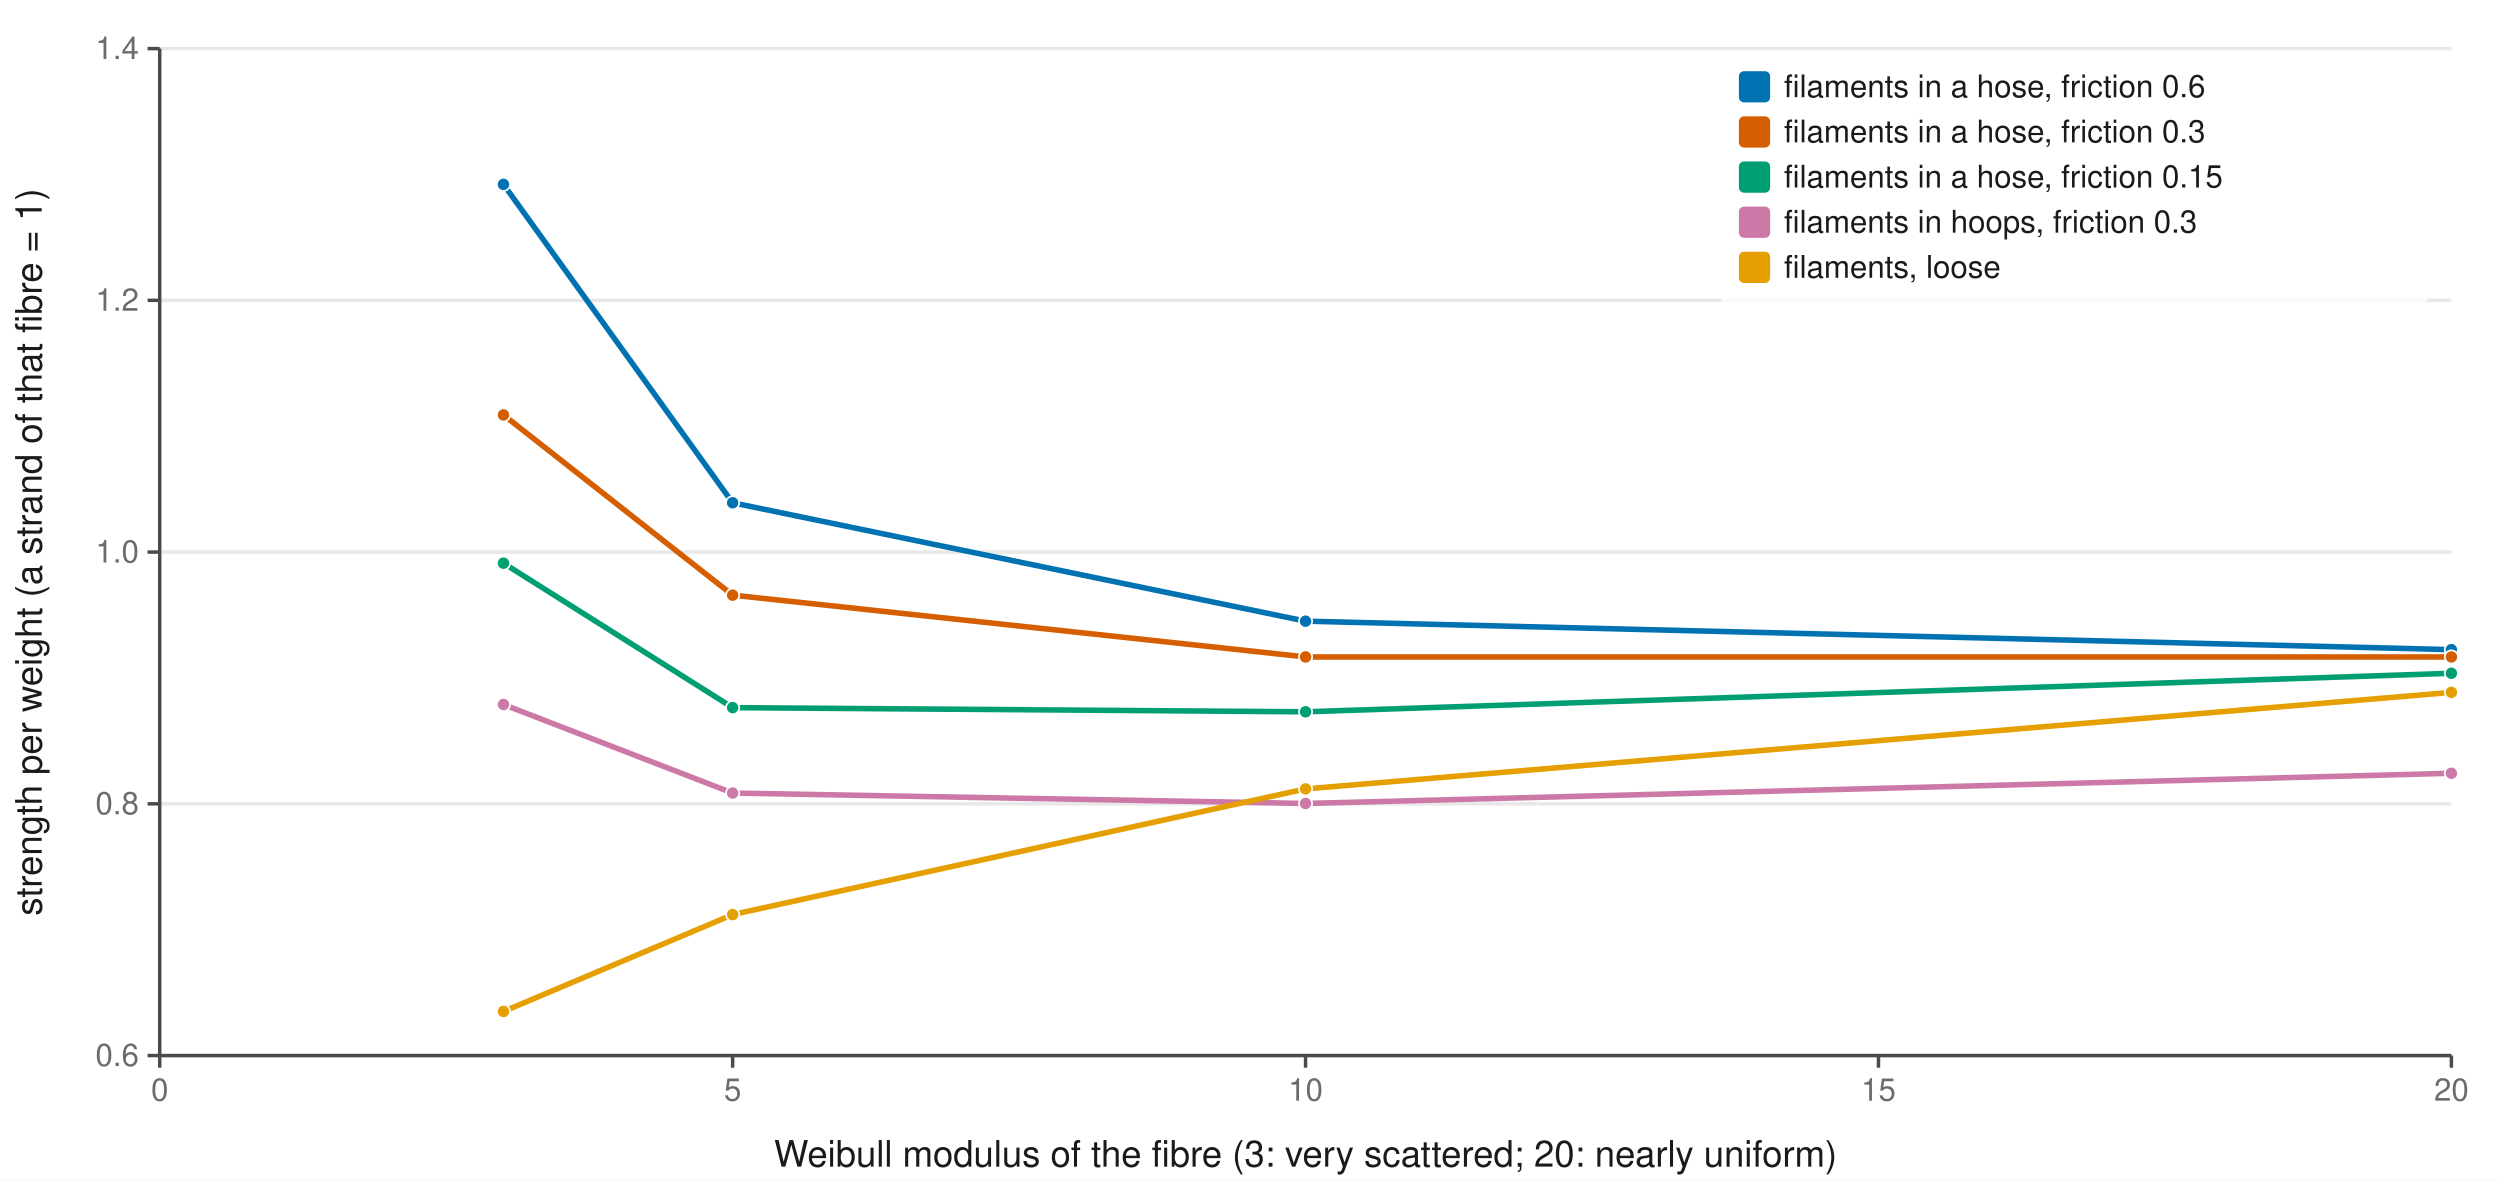
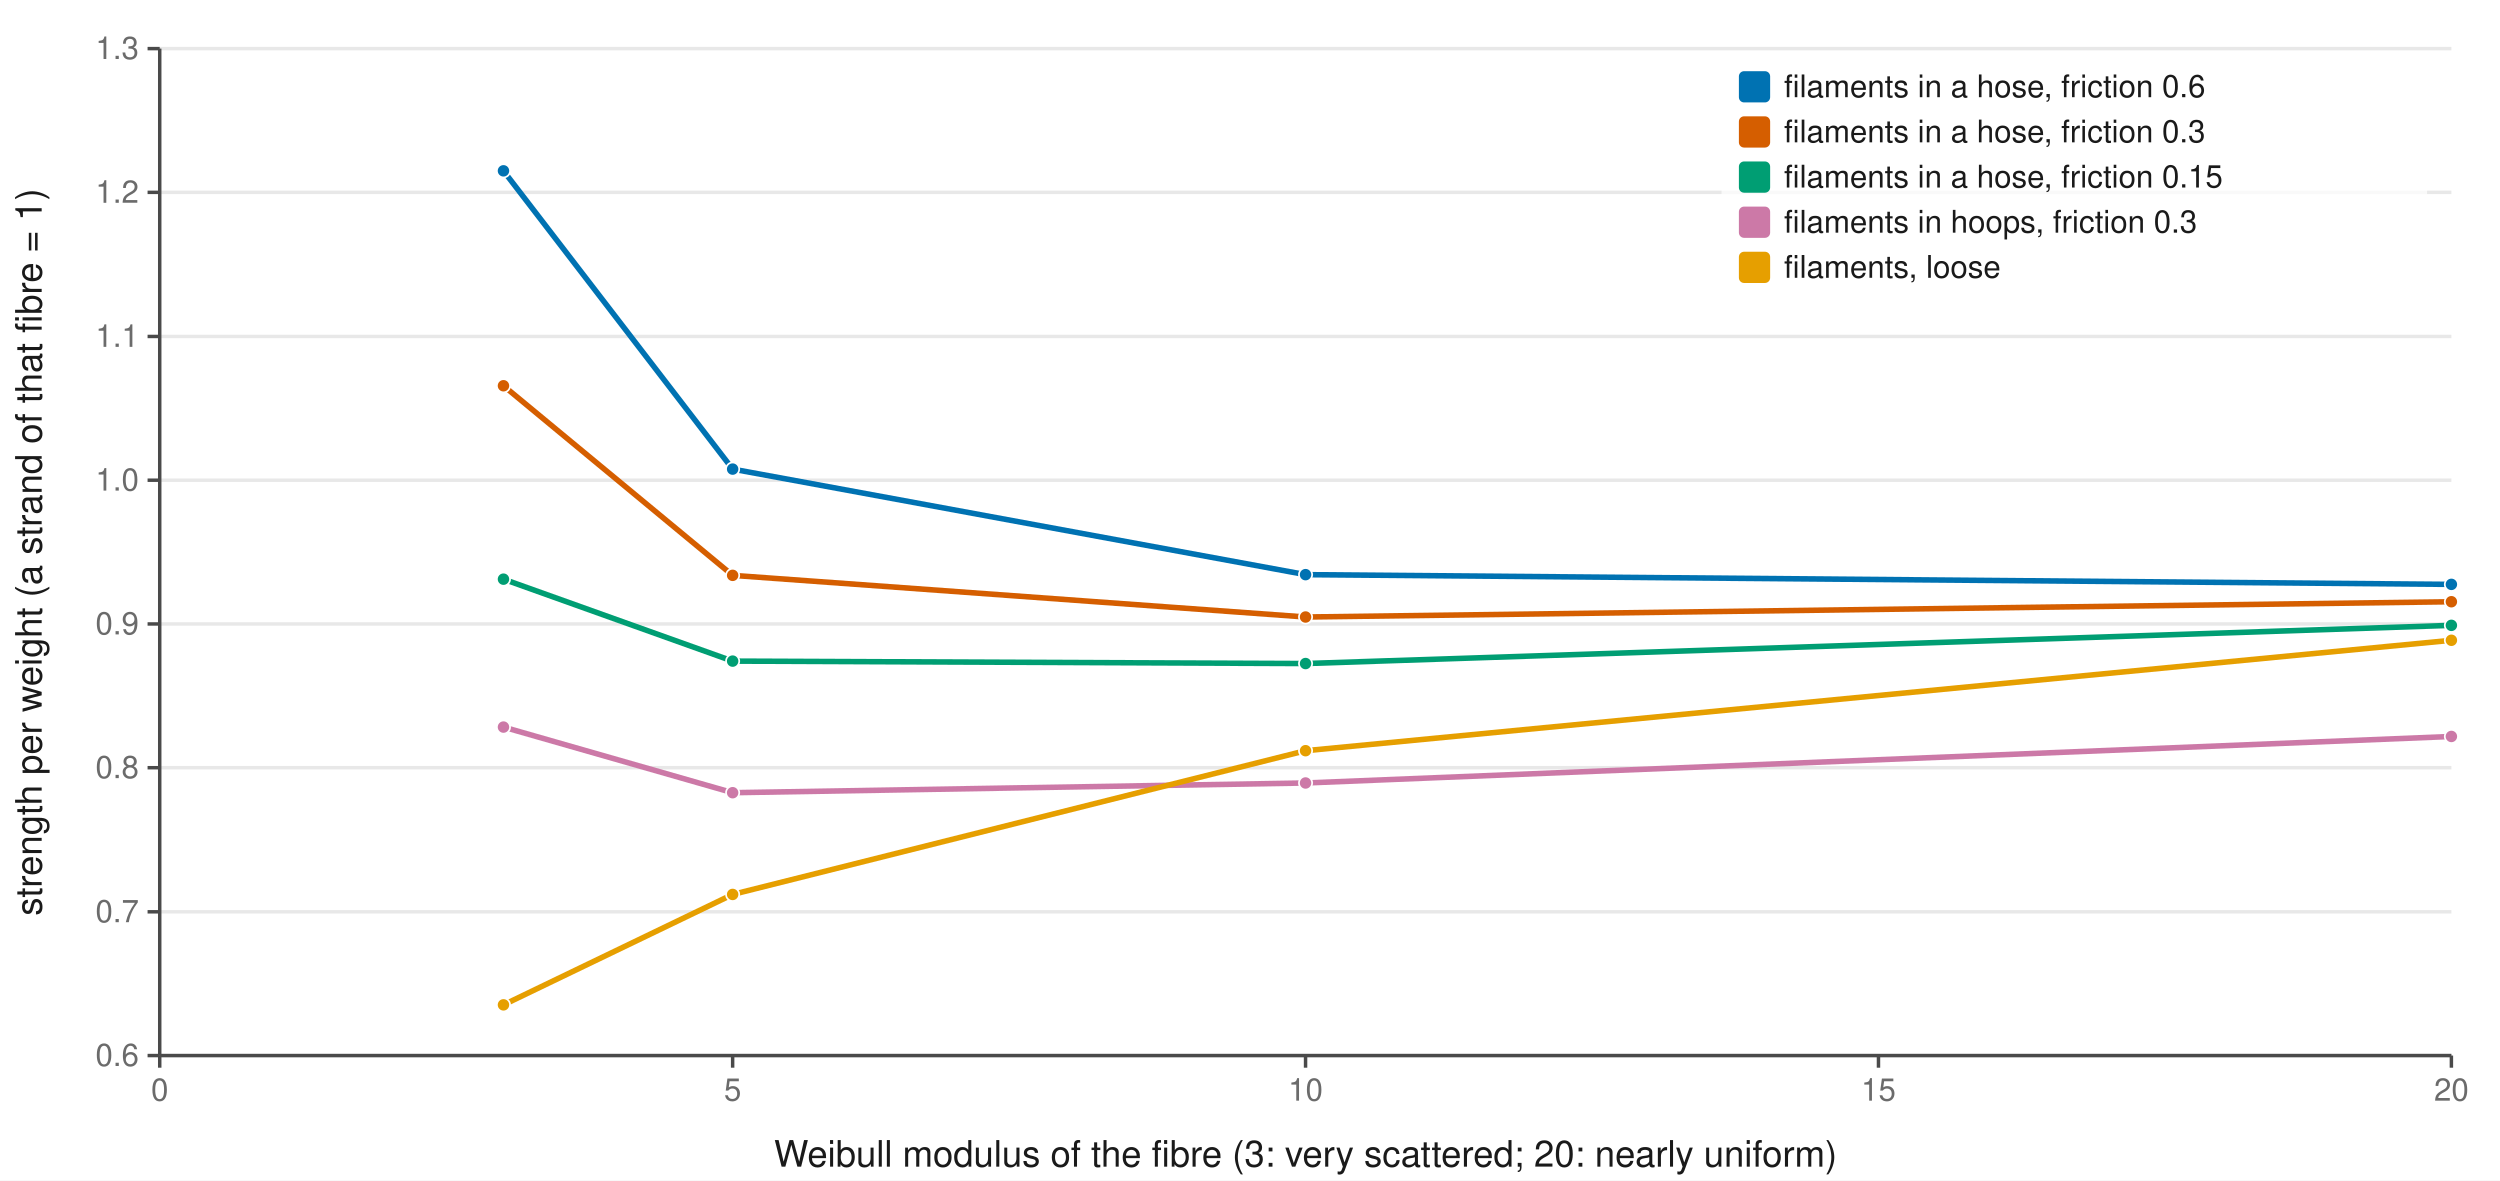
<svg xmlns="http://www.w3.org/2000/svg" viewBox="0 0 720 340" preserveAspectRatio="xMidYMid meet" role="img" aria-label="time series" style="width:100%;height:auto;display:block;font-family:'Helvetica Neue', Helvetica, Arial, sans-serif">
  <rect width="720" height="340" fill="#ffffff" />
  <line x1="46.0" y1="304.0" x2="706.0" y2="304.0" stroke="#e8e8e8" stroke-width="1" />
-   <line x1="46.0" y1="231.5" x2="706.0" y2="231.5" stroke="#e8e8e8" stroke-width="1" />
-   <line x1="46.0" y1="159.0" x2="706.0" y2="159.0" stroke="#e8e8e8" stroke-width="1" />
-   <line x1="46.0" y1="86.5" x2="706.0" y2="86.5" stroke="#e8e8e8" stroke-width="1" />
+   <line x1="46.0" y1="262.6" x2="706.0" y2="262.6" stroke="#e8e8e8" stroke-width="1" />
+   <line x1="46.0" y1="221.1" x2="706.0" y2="221.1" stroke="#e8e8e8" stroke-width="1" />
+   <line x1="46.0" y1="179.7" x2="706.0" y2="179.7" stroke="#e8e8e8" stroke-width="1" />
+   <line x1="46.0" y1="138.3" x2="706.0" y2="138.3" stroke="#e8e8e8" stroke-width="1" />
+   <line x1="46.0" y1="96.9" x2="706.0" y2="96.9" stroke="#e8e8e8" stroke-width="1" />
+   <line x1="46.0" y1="55.4" x2="706.0" y2="55.4" stroke="#e8e8e8" stroke-width="1" />
  <line x1="46.0" y1="14.0" x2="706.0" y2="14.0" stroke="#e8e8e8" stroke-width="1" />
  <line x1="46.0" y1="14.0" x2="46.0" y2="304.0" stroke="#4a4a4a" stroke-width="1" />
  <line x1="46.0" y1="304.0" x2="706.0" y2="304.0" stroke="#4a4a4a" stroke-width="1" />
  <line x1="46.0" y1="304.0" x2="46.0" y2="307.5" stroke="#4a4a4a" stroke-width="1" />
  <text x="46.0" y="317.0" font-family="'Helvetica Neue', Helvetica, Arial, sans-serif" font-size="9" fill="#6b6b6b" text-anchor="middle">0</text>
  <line x1="211.0" y1="304.0" x2="211.0" y2="307.5" stroke="#4a4a4a" stroke-width="1" />
  <text x="211.0" y="317.0" font-family="'Helvetica Neue', Helvetica, Arial, sans-serif" font-size="9" fill="#6b6b6b" text-anchor="middle">5</text>
  <line x1="376.0" y1="304.0" x2="376.0" y2="307.5" stroke="#4a4a4a" stroke-width="1" />
  <text x="376.0" y="317.0" font-family="'Helvetica Neue', Helvetica, Arial, sans-serif" font-size="9" fill="#6b6b6b" text-anchor="middle">10</text>
  <line x1="541.0" y1="304.0" x2="541.0" y2="307.5" stroke="#4a4a4a" stroke-width="1" />
  <text x="541.0" y="317.0" font-family="'Helvetica Neue', Helvetica, Arial, sans-serif" font-size="9" fill="#6b6b6b" text-anchor="middle">15</text>
  <line x1="706.0" y1="304.0" x2="706.0" y2="307.5" stroke="#4a4a4a" stroke-width="1" />
  <text x="706.0" y="317.0" font-family="'Helvetica Neue', Helvetica, Arial, sans-serif" font-size="9" fill="#6b6b6b" text-anchor="middle">20</text>
  <line x1="42.5" y1="304.0" x2="46.0" y2="304.0" stroke="#4a4a4a" stroke-width="1" />
  <text x="40.0" y="307.0" font-family="'Helvetica Neue', Helvetica, Arial, sans-serif" font-size="9" fill="#6b6b6b" text-anchor="end">0.6</text>
-   <line x1="42.5" y1="231.5" x2="46.0" y2="231.5" stroke="#4a4a4a" stroke-width="1" />
-   <text x="40.0" y="234.5" font-family="'Helvetica Neue', Helvetica, Arial, sans-serif" font-size="9" fill="#6b6b6b" text-anchor="end">0.8</text>
-   <line x1="42.5" y1="159.0" x2="46.0" y2="159.0" stroke="#4a4a4a" stroke-width="1" />
-   <text x="40.0" y="162.0" font-family="'Helvetica Neue', Helvetica, Arial, sans-serif" font-size="9" fill="#6b6b6b" text-anchor="end">1.0</text>
-   <line x1="42.5" y1="86.5" x2="46.0" y2="86.5" stroke="#4a4a4a" stroke-width="1" />
-   <text x="40.0" y="89.5" font-family="'Helvetica Neue', Helvetica, Arial, sans-serif" font-size="9" fill="#6b6b6b" text-anchor="end">1.2</text>
+   <line x1="42.5" y1="262.6" x2="46.0" y2="262.6" stroke="#4a4a4a" stroke-width="1" />
+   <text x="40.0" y="265.6" font-family="'Helvetica Neue', Helvetica, Arial, sans-serif" font-size="9" fill="#6b6b6b" text-anchor="end">0.7</text>
+   <line x1="42.5" y1="221.1" x2="46.0" y2="221.1" stroke="#4a4a4a" stroke-width="1" />
+   <text x="40.0" y="224.1" font-family="'Helvetica Neue', Helvetica, Arial, sans-serif" font-size="9" fill="#6b6b6b" text-anchor="end">0.8</text>
+   <line x1="42.5" y1="179.7" x2="46.0" y2="179.7" stroke="#4a4a4a" stroke-width="1" />
+   <text x="40.0" y="182.7" font-family="'Helvetica Neue', Helvetica, Arial, sans-serif" font-size="9" fill="#6b6b6b" text-anchor="end">0.9</text>
+   <line x1="42.5" y1="138.3" x2="46.0" y2="138.3" stroke="#4a4a4a" stroke-width="1" />
+   <text x="40.0" y="141.3" font-family="'Helvetica Neue', Helvetica, Arial, sans-serif" font-size="9" fill="#6b6b6b" text-anchor="end">1.0</text>
+   <line x1="42.5" y1="96.9" x2="46.0" y2="96.9" stroke="#4a4a4a" stroke-width="1" />
+   <text x="40.0" y="99.9" font-family="'Helvetica Neue', Helvetica, Arial, sans-serif" font-size="9" fill="#6b6b6b" text-anchor="end">1.1</text>
+   <line x1="42.5" y1="55.4" x2="46.0" y2="55.4" stroke="#4a4a4a" stroke-width="1" />
+   <text x="40.0" y="58.4" font-family="'Helvetica Neue', Helvetica, Arial, sans-serif" font-size="9" fill="#6b6b6b" text-anchor="end">1.2</text>
  <line x1="42.5" y1="14.0" x2="46.0" y2="14.0" stroke="#4a4a4a" stroke-width="1" />
-   <text x="40.0" y="17.0" font-family="'Helvetica Neue', Helvetica, Arial, sans-serif" font-size="9" fill="#6b6b6b" text-anchor="end">1.4</text>
+   <text x="40.0" y="17.0" font-family="'Helvetica Neue', Helvetica, Arial, sans-serif" font-size="9" fill="#6b6b6b" text-anchor="end">1.3</text>
  <text x="376.0" y="336.0" font-family="'Helvetica Neue', Helvetica, Arial, sans-serif" font-size="10.5" fill="#1a1a1a" text-anchor="middle">Weibull modulus of the fibre (3: very scattered; 20: nearly uniform)</text>
  <text x="12" y="159.0" font-family="'Helvetica Neue', Helvetica, Arial, sans-serif" font-size="10.5" fill="#1a1a1a" text-anchor="middle" transform="rotate(-90 12 159.0)">strength per weight (a strand of that fibre = 1)</text>
-   <polyline points="145.0,53.1 211.0,144.8 376.0,178.9 706.0,187.1" fill="none" stroke="#0072B2" stroke-width="1.6" />
-   <circle cx="145.0" cy="53.1" r="1.9" fill="#0072B2" stroke="#fff" stroke-width="0.5" />
-   <circle cx="211.0" cy="144.8" r="1.9" fill="#0072B2" stroke="#fff" stroke-width="0.5" />
-   <circle cx="376.0" cy="178.9" r="1.9" fill="#0072B2" stroke="#fff" stroke-width="0.5" />
-   <circle cx="706.0" cy="187.1" r="1.9" fill="#0072B2" stroke="#fff" stroke-width="0.5" />
-   <polyline points="145.0,119.5 211.0,171.4 376.0,189.2 706.0,189.2" fill="none" stroke="#D55E00" stroke-width="1.6" />
-   <circle cx="145.0" cy="119.5" r="1.9" fill="#D55E00" stroke="#fff" stroke-width="0.5" />
-   <circle cx="211.0" cy="171.4" r="1.9" fill="#D55E00" stroke="#fff" stroke-width="0.5" />
-   <circle cx="376.0" cy="189.2" r="1.9" fill="#D55E00" stroke="#fff" stroke-width="0.5" />
-   <circle cx="706.0" cy="189.2" r="1.9" fill="#D55E00" stroke="#fff" stroke-width="0.5" />
-   <polyline points="145.0,162.2 211.0,203.8 376.0,205.0 706.0,193.9" fill="none" stroke="#009E73" stroke-width="1.6" />
-   <circle cx="145.0" cy="162.2" r="1.9" fill="#009E73" stroke="#fff" stroke-width="0.5" />
-   <circle cx="211.0" cy="203.8" r="1.9" fill="#009E73" stroke="#fff" stroke-width="0.5" />
-   <circle cx="376.0" cy="205.0" r="1.9" fill="#009E73" stroke="#fff" stroke-width="0.5" />
-   <circle cx="706.0" cy="193.9" r="1.9" fill="#009E73" stroke="#fff" stroke-width="0.5" />
-   <polyline points="145.0,202.9 211.0,228.4 376.0,231.4 706.0,222.7" fill="none" stroke="#CC79A7" stroke-width="1.6" />
-   <circle cx="145.0" cy="202.9" r="1.9" fill="#CC79A7" stroke="#fff" stroke-width="0.5" />
-   <circle cx="211.0" cy="228.4" r="1.9" fill="#CC79A7" stroke="#fff" stroke-width="0.5" />
-   <circle cx="376.0" cy="231.4" r="1.9" fill="#CC79A7" stroke="#fff" stroke-width="0.5" />
-   <circle cx="706.0" cy="222.7" r="1.9" fill="#CC79A7" stroke="#fff" stroke-width="0.5" />
-   <polyline points="145.0,291.3 211.0,263.4 376.0,227.2 706.0,199.4" fill="none" stroke="#E69F00" stroke-width="1.6" />
-   <circle cx="145.0" cy="291.3" r="1.9" fill="#E69F00" stroke="#fff" stroke-width="0.5" />
-   <circle cx="211.0" cy="263.4" r="1.9" fill="#E69F00" stroke="#fff" stroke-width="0.5" />
-   <circle cx="376.0" cy="227.2" r="1.9" fill="#E69F00" stroke="#fff" stroke-width="0.5" />
-   <circle cx="706.0" cy="199.4" r="1.9" fill="#E69F00" stroke="#fff" stroke-width="0.5" />
+   <polyline points="145.0,49.2 211.0,135.1 376.0,165.5 706.0,168.3" fill="none" stroke="#0072B2" stroke-width="1.6" />
+   <circle cx="145.0" cy="49.2" r="1.9" fill="#0072B2" stroke="#fff" stroke-width="0.5" />
+   <circle cx="211.0" cy="135.1" r="1.9" fill="#0072B2" stroke="#fff" stroke-width="0.5" />
+   <circle cx="376.0" cy="165.5" r="1.9" fill="#0072B2" stroke="#fff" stroke-width="0.5" />
+   <circle cx="706.0" cy="168.3" r="1.9" fill="#0072B2" stroke="#fff" stroke-width="0.5" />
+   <polyline points="145.0,111.1 211.0,165.7 376.0,177.7 706.0,173.3" fill="none" stroke="#D55E00" stroke-width="1.6" />
+   <circle cx="145.0" cy="111.1" r="1.9" fill="#D55E00" stroke="#fff" stroke-width="0.5" />
+   <circle cx="211.0" cy="165.7" r="1.9" fill="#D55E00" stroke="#fff" stroke-width="0.5" />
+   <circle cx="376.0" cy="177.7" r="1.9" fill="#D55E00" stroke="#fff" stroke-width="0.5" />
+   <circle cx="706.0" cy="173.3" r="1.9" fill="#D55E00" stroke="#fff" stroke-width="0.5" />
+   <polyline points="145.0,166.8 211.0,190.4 376.0,191.1 706.0,180.1" fill="none" stroke="#009E73" stroke-width="1.6" />
+   <circle cx="145.0" cy="166.8" r="1.9" fill="#009E73" stroke="#fff" stroke-width="0.5" />
+   <circle cx="211.0" cy="190.4" r="1.9" fill="#009E73" stroke="#fff" stroke-width="0.5" />
+   <circle cx="376.0" cy="191.1" r="1.9" fill="#009E73" stroke="#fff" stroke-width="0.5" />
+   <circle cx="706.0" cy="180.1" r="1.9" fill="#009E73" stroke="#fff" stroke-width="0.5" />
+   <polyline points="145.0,209.4 211.0,228.3 376.0,225.5 706.0,212.1" fill="none" stroke="#CC79A7" stroke-width="1.6" />
+   <circle cx="145.0" cy="209.4" r="1.9" fill="#CC79A7" stroke="#fff" stroke-width="0.5" />
+   <circle cx="211.0" cy="228.3" r="1.9" fill="#CC79A7" stroke="#fff" stroke-width="0.5" />
+   <circle cx="376.0" cy="225.5" r="1.9" fill="#CC79A7" stroke="#fff" stroke-width="0.5" />
+   <circle cx="706.0" cy="212.1" r="1.9" fill="#CC79A7" stroke="#fff" stroke-width="0.5" />
+   <polyline points="145.0,289.4 211.0,257.6 376.0,216.2 706.0,184.4" fill="none" stroke="#E69F00" stroke-width="1.6" />
+   <circle cx="145.0" cy="289.4" r="1.9" fill="#E69F00" stroke="#fff" stroke-width="0.5" />
+   <circle cx="211.0" cy="257.6" r="1.9" fill="#E69F00" stroke="#fff" stroke-width="0.5" />
+   <circle cx="376.0" cy="216.2" r="1.9" fill="#E69F00" stroke="#fff" stroke-width="0.5" />
+   <circle cx="706.0" cy="184.4" r="1.9" fill="#E69F00" stroke="#fff" stroke-width="0.5" />
  <rect x="495.8" y="21.0" width="203.2" height="71" rx="3" fill="#ffffff" fill-opacity="0.74" />
  <rect x="500.8" y="20.5" width="9" height="9" rx="1.5" fill="#0072B2" />
  <text x="513.8" y="28.0" font-family="'Helvetica Neue', Helvetica, Arial, sans-serif" font-size="9" fill="#1a1a1a" text-anchor="start">filaments in a hose, friction 0.6</text>
  <rect x="500.8" y="33.5" width="9" height="9" rx="1.5" fill="#D55E00" />
  <text x="513.8" y="41.0" font-family="'Helvetica Neue', Helvetica, Arial, sans-serif" font-size="9" fill="#1a1a1a" text-anchor="start">filaments in a hose, friction 0.3</text>
  <rect x="500.8" y="46.5" width="9" height="9" rx="1.5" fill="#009E73" />
  <text x="513.8" y="54.0" font-family="'Helvetica Neue', Helvetica, Arial, sans-serif" font-size="9" fill="#1a1a1a" text-anchor="start">filaments in a hose, friction 0.15</text>
  <rect x="500.8" y="59.5" width="9" height="9" rx="1.5" fill="#CC79A7" />
  <text x="513.8" y="67.0" font-family="'Helvetica Neue', Helvetica, Arial, sans-serif" font-size="9" fill="#1a1a1a" text-anchor="start">filaments in hoops, friction 0.3</text>
  <rect x="500.8" y="72.5" width="9" height="9" rx="1.5" fill="#E69F00" />
  <text x="513.8" y="80.0" font-family="'Helvetica Neue', Helvetica, Arial, sans-serif" font-size="9" fill="#1a1a1a" text-anchor="start">filaments, loose</text>
</svg>
